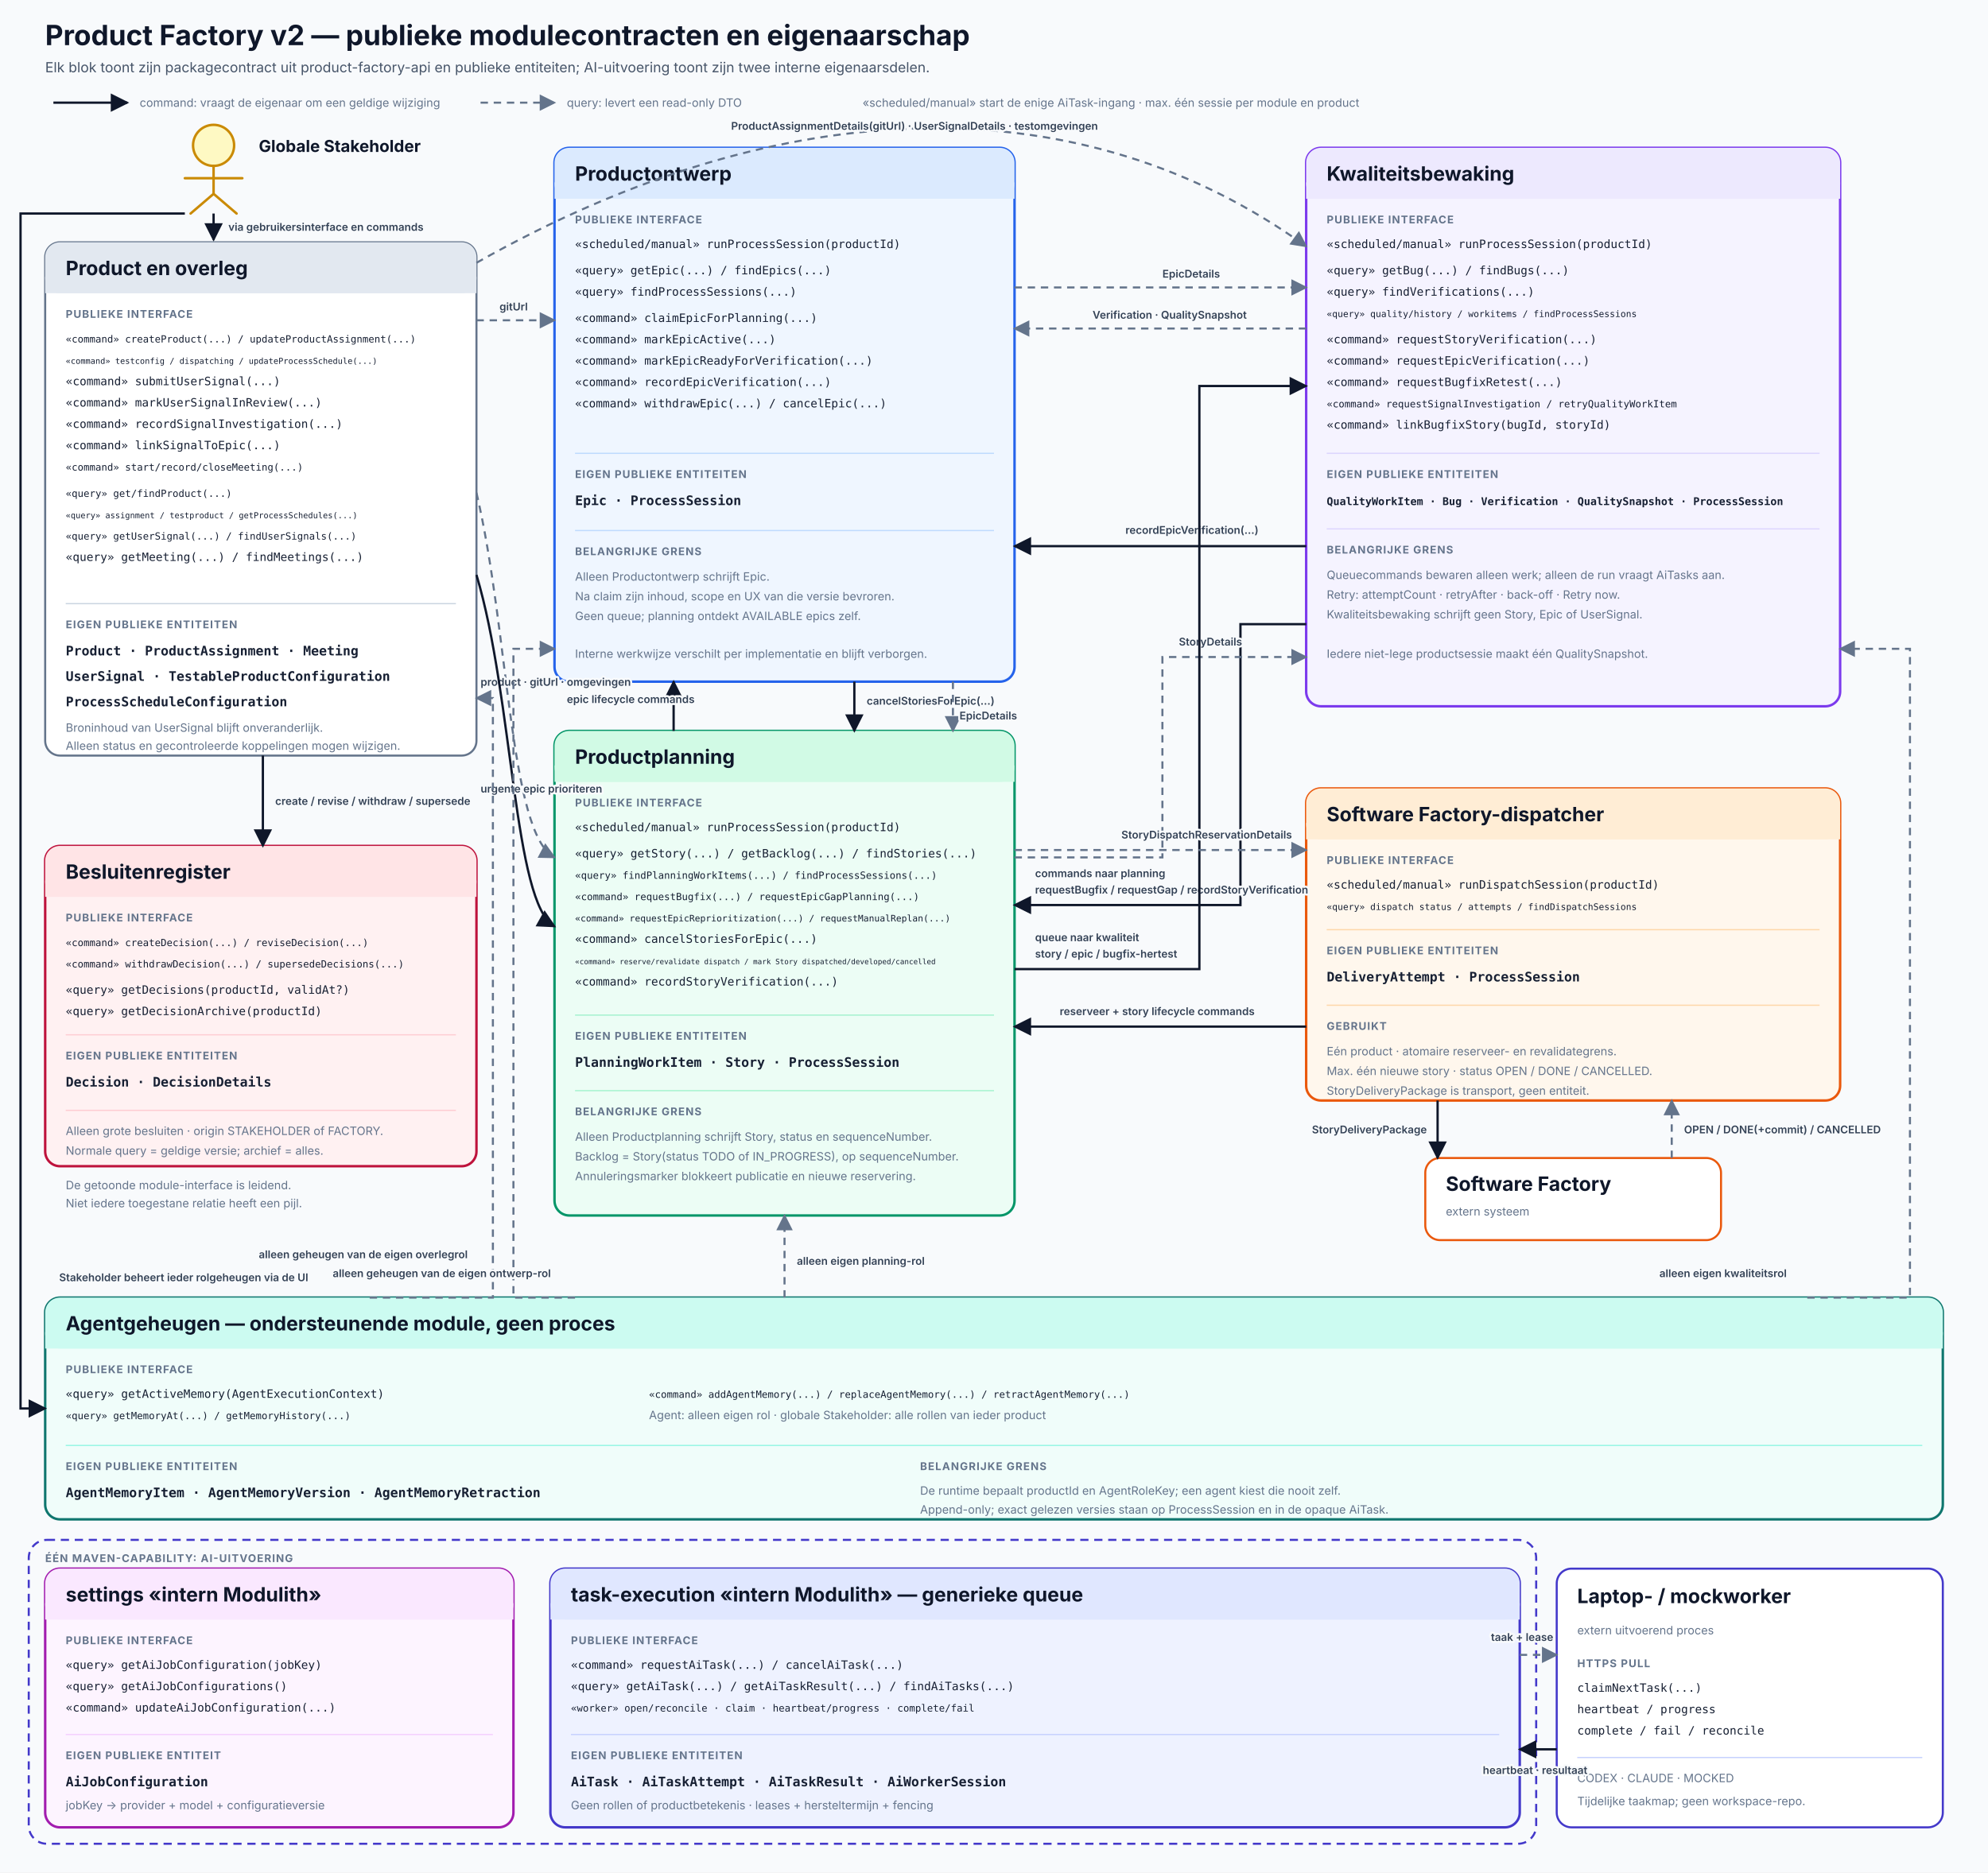
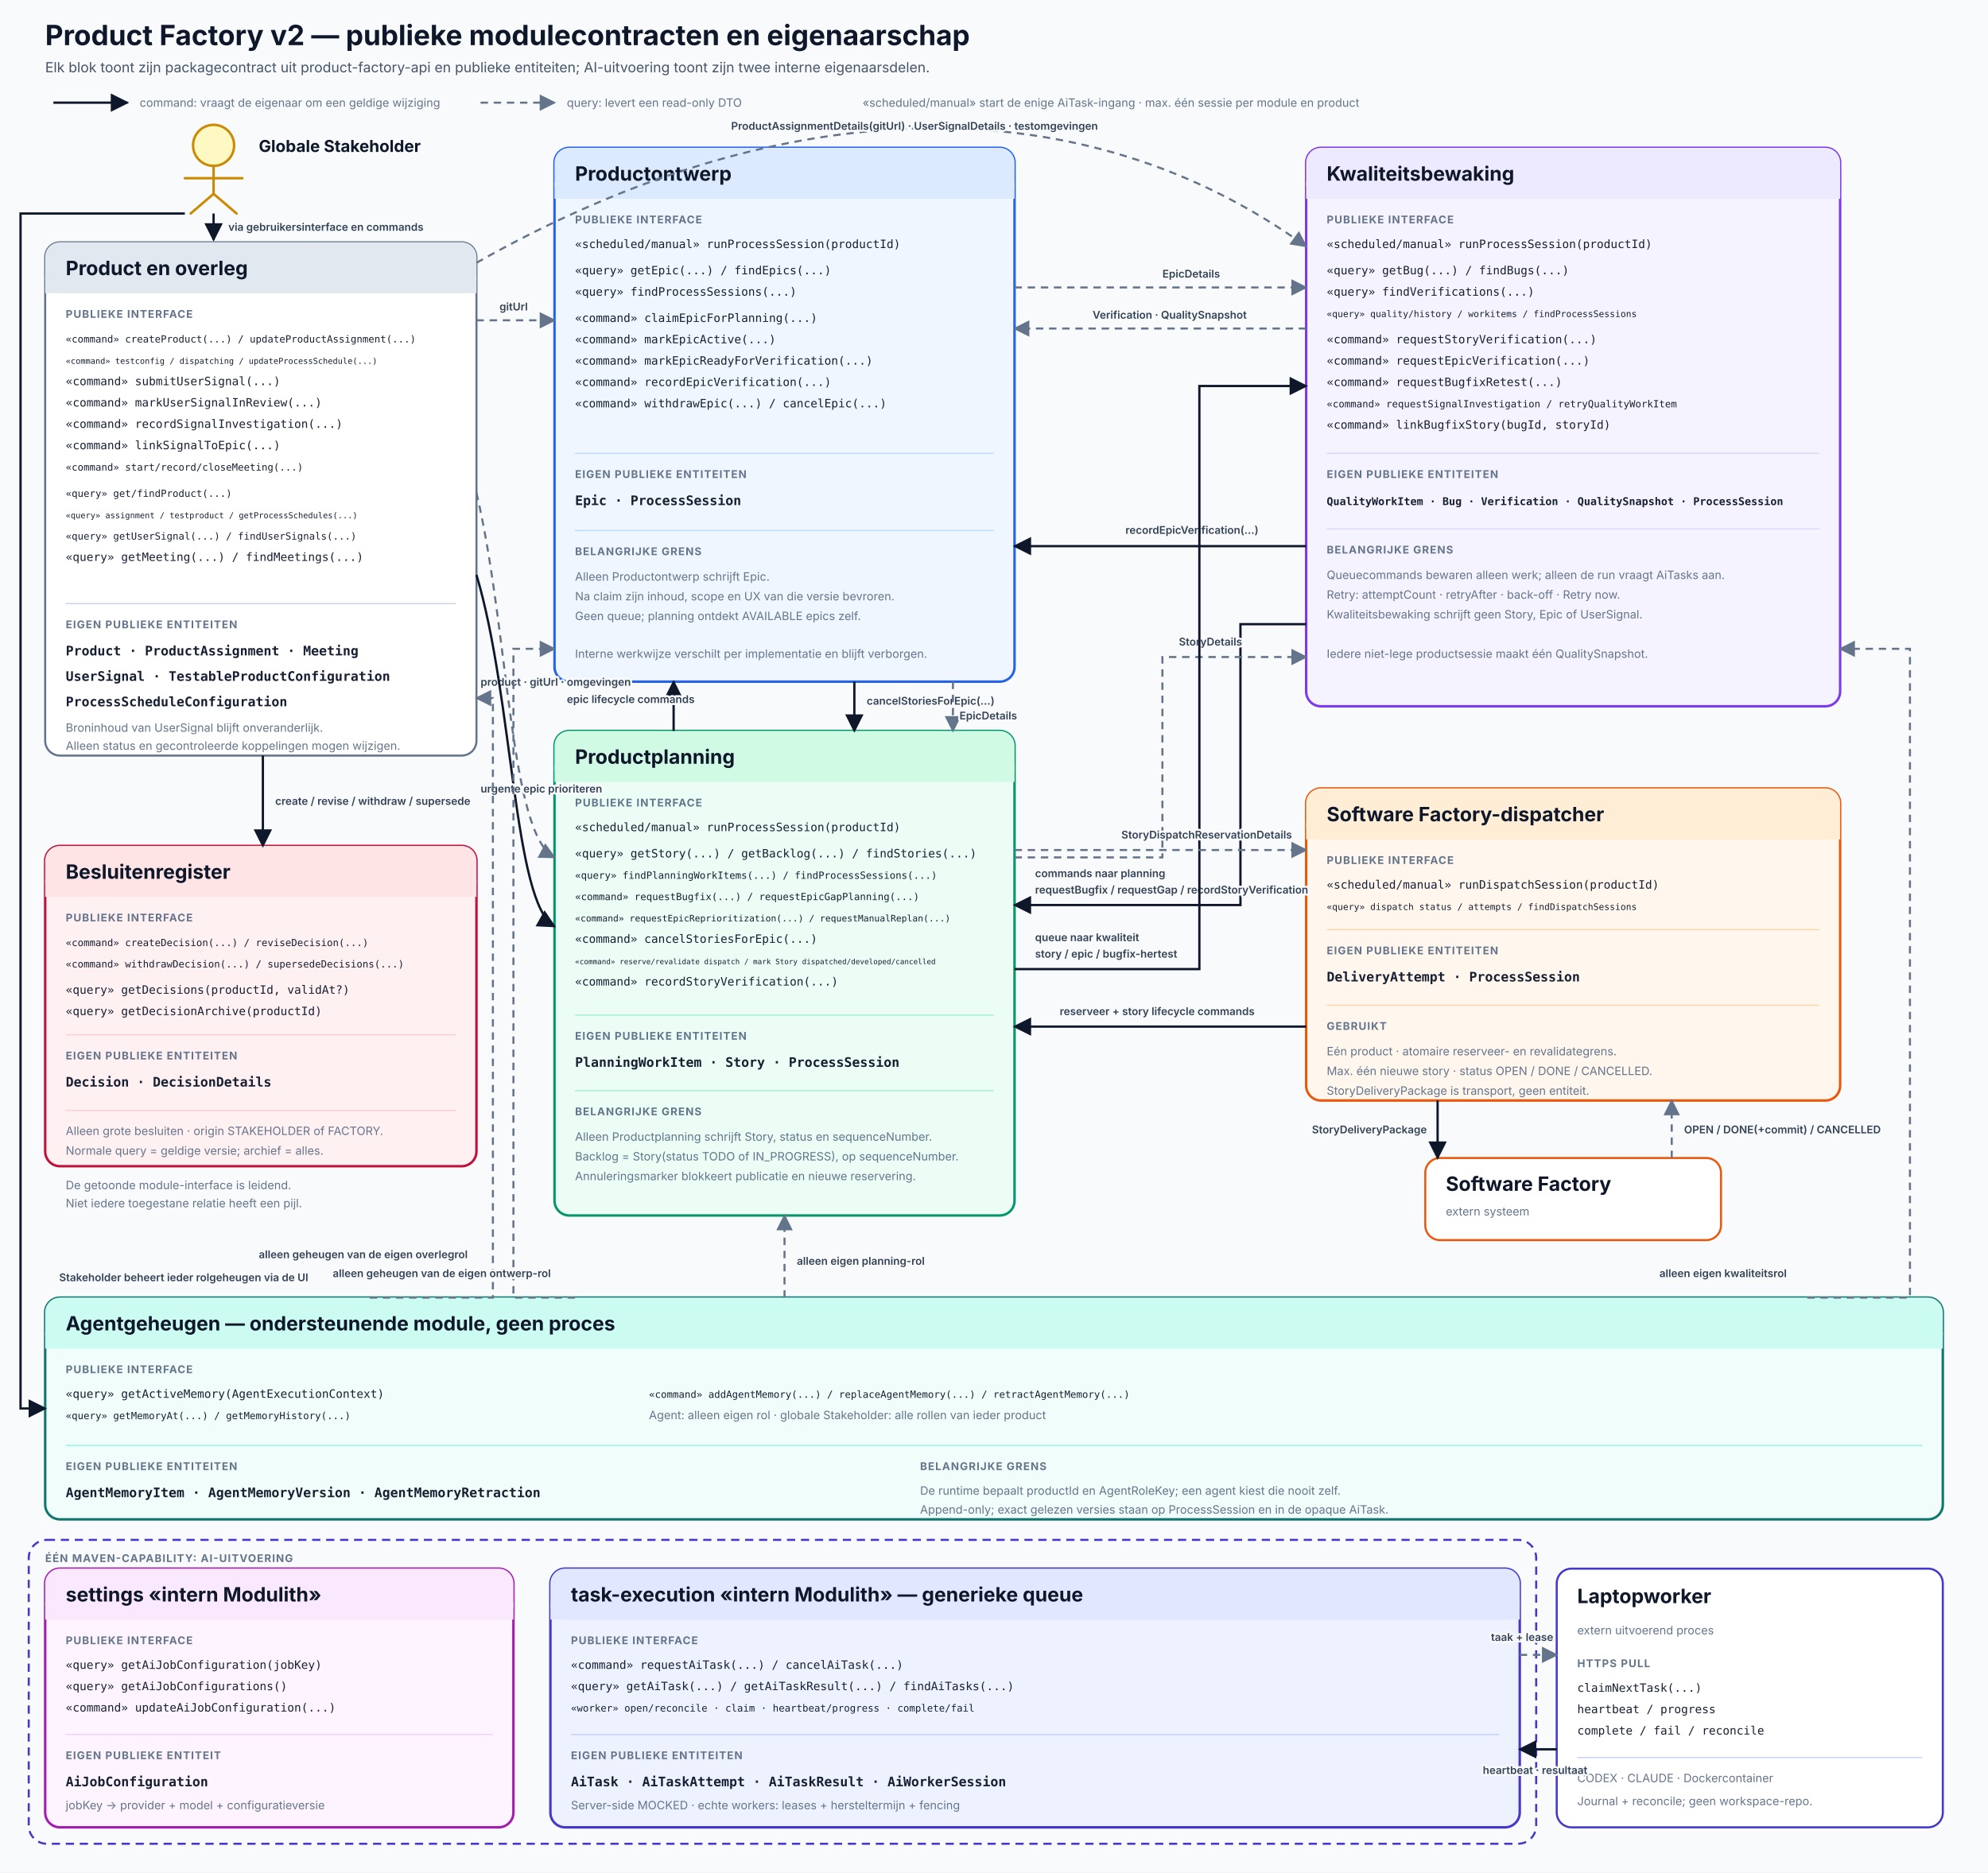
<svg xmlns="http://www.w3.org/2000/svg" width="2420" height="2280" viewBox="0 0 2420 2280" role="img" aria-labelledby="title desc">
  <defs>
    <marker id="commandArrow" viewBox="0 0 10 10" refX="9" refY="5" markerWidth="8" markerHeight="8" orient="auto">
      <path d="M0 0 L10 5 L0 10 Z" fill="#0f172a" />
    </marker>
    <marker id="queryArrow" viewBox="0 0 10 10" refX="9" refY="5" markerWidth="8" markerHeight="8" orient="auto">
      <path d="M0 0 L10 5 L0 10 Z" fill="#64748b" />
    </marker>
    <style>
      .title { font: 700 34px Inter, Arial, sans-serif; fill: #0f172a; }
      .subtitle { font: 400 17px Inter, Arial, sans-serif; fill: #475569; }
      .module-title { font: 700 24px Inter, Arial, sans-serif; fill: #0f172a; }
      .section-title { font: 700 13px Inter, Arial, sans-serif; letter-spacing: 1px; fill: #64748b; }
      .api { font: 500 14px ui-monospace, SFMono-Regular, Menlo, monospace; fill: #172033; }
      .entity { font: 600 16px ui-monospace, SFMono-Regular, Menlo, monospace; fill: #172033; }
      .note { font: 400 14px Inter, Arial, sans-serif; fill: #64748b; }
      .flow { font: 600 13px Inter, Arial, sans-serif; fill: #334155; paint-order: stroke; stroke: #f8fafc; stroke-width: 5px; stroke-linejoin: round; }
      .command { fill: none; stroke: #0f172a; stroke-width: 2.8; marker-end: url(#commandArrow); }
      .query { fill: none; stroke: #64748b; stroke-width: 2.5; stroke-dasharray: 9 7; marker-end: url(#queryArrow); }
      .divider { stroke-width: 1.5; }
    </style>
  </defs>
  <rect width="2420" height="2280" fill="#f8fafc" />
  <text x="55" y="55" class="title">Product Factory v2 — publieke modulecontracten en eigenaarschap</text>
  <text x="55" y="88" class="subtitle">Elk blok toont zijn packagecontract uit product-factory-api en publieke entiteiten; AI-uitvoering toont zijn twee interne eigenaarsdelen.</text>
  <path d="M65 125 H155" class="command" />
  <text x="170" y="130" class="note">command: vraagt de eigenaar om een geldige wijziging</text>
  <path d="M585 125 H675" class="query" />
  <text x="690" y="130" class="note">query: levert een read-only DTO</text>
  <text x="1050" y="130" class="note">«scheduled/manual» start de enige AiTask-ingang · max. één sessie per module en product</text>
  <circle cx="260" cy="177" r="25" fill="#fef9c3" stroke="#ca8a04" stroke-width="3" />
  <path d="M260 202 V236 M225 217 H295 M260 236 L232 260 M260 236 L288 260" fill="none" stroke="#ca8a04" stroke-width="3" stroke-linecap="round" />
  <text x="315" y="185" class="module-title" style="font-size:20px">Globale Stakeholder</text>
  <path d="M260 260 V292" class="command" />
  <text x="278" y="281" class="flow">via gebruikersinterface en commands</text>
  <rect x="55" y="295" width="525" height="625" rx="18" fill="#ffffff" stroke="#64748b" stroke-width="2.5" />
  <rect x="55" y="295" width="525" height="62" rx="18" fill="#e2e8f0" />
  <path d="M55 337 V357 H580 V337" fill="#e2e8f0" />
  <text x="80" y="335" class="module-title">Product en overleg</text>
  <text x="80" y="387" class="section-title">PUBLIEKE INTERFACE</text>
  <text x="80" y="417" class="api" style="font-size:12px">«command» createProduct(...) / updateProductAssignment(...)</text>
  <text x="80" y="443" class="api" style="font-size:10px">«command» testconfig / dispatching / updateProcessSchedule(...)</text>
  <text x="80" y="469" class="api">«command» submitUserSignal(...)</text>
  <text x="80" y="495" class="api">«command» markUserSignalInReview(...)</text>
  <text x="80" y="521" class="api">«command» recordSignalInvestigation(...)</text>
  <text x="80" y="547" class="api">«command» linkSignalToEpic(...)</text>
  <text x="80" y="573" class="api" style="font-size:12px">«command» start/record/closeMeeting(...)</text>
  <text x="80" y="605" class="api" style="font-size:12px">«query» get/findProduct(...)</text>
  <text x="80" y="631" class="api" style="font-size:10px">«query» assignment / testproduct / getProcessSchedules(...)</text>
  <text x="80" y="657" class="api" style="font-size:12px">«query» getUserSignal(...) / findUserSignals(...)</text>
  <text x="80" y="683" class="api">«query» getMeeting(...) / findMeetings(...)</text>
  <line x1="80" y1="735" x2="555" y2="735" class="divider" stroke="#cbd5e1" />
  <text x="80" y="765" class="section-title">EIGEN PUBLIEKE ENTITEITEN</text>
  <text x="80" y="798" class="entity">Product · ProductAssignment · Meeting</text>
  <text x="80" y="829" class="entity">UserSignal · TestableProductConfiguration</text>
  <text x="80" y="860" class="entity">ProcessScheduleConfiguration</text>
  <text x="80" y="891" class="note">Broninhoud van UserSignal blijft onveranderlijk.</text>
  <text x="80" y="913" class="note">Alleen status en gecontroleerde koppelingen mogen wijzigen.</text>
  <rect x="675" y="180" width="560" height="650" rx="18" fill="#eff6ff" stroke="#2563eb" stroke-width="3" />
  <rect x="675" y="180" width="560" height="62" rx="18" fill="#dbeafe" />
  <path d="M675 222 V242 H1235 V222" fill="#dbeafe" />
  <text x="700" y="220" class="module-title">Productontwerp</text>
  <text x="700" y="272" class="section-title">PUBLIEKE INTERFACE</text>
  <text x="700" y="302" class="api">«scheduled/manual» runProcessSession(productId)</text>
  <text x="700" y="334" class="api">«query» getEpic(...) / findEpics(...)</text>
  <text x="700" y="360" class="api">«query» findProcessSessions(...)</text>
  <text x="700" y="392" class="api">«command» claimEpicForPlanning(...)</text>
  <text x="700" y="418" class="api">«command» markEpicActive(...)</text>
  <text x="700" y="444" class="api">«command» markEpicReadyForVerification(...)</text>
  <text x="700" y="470" class="api">«command» recordEpicVerification(...)</text>
  <text x="700" y="496" class="api">«command» withdrawEpic(...) / cancelEpic(...)</text>
  <line x1="700" y1="552" x2="1210" y2="552" class="divider" stroke="#bfdbfe" />
  <text x="700" y="582" class="section-title">EIGEN PUBLIEKE ENTITEITEN</text>
  <text x="700" y="615" class="entity">Epic · ProcessSession</text>
  <line x1="700" y1="646" x2="1210" y2="646" class="divider" stroke="#bfdbfe" />
  <text x="700" y="676" class="section-title">BELANGRIJKE GRENS</text>
  <text x="700" y="707" class="note">Alleen Productontwerp schrijft Epic.</text>
  <text x="700" y="731" class="note">Na claim zijn inhoud, scope en UX van die versie bevroren.</text>
  <text x="700" y="755" class="note">Geen queue; planning ontdekt AVAILABLE epics zelf.</text>
  <text x="700" y="801" class="note">Interne werkwijze verschilt per implementatie en blijft verborgen.</text>
  <rect x="675" y="890" width="560" height="590" rx="18" fill="#ecfdf5" stroke="#059669" stroke-width="3" />
  <rect x="675" y="890" width="560" height="62" rx="18" fill="#d1fae5" />
  <path d="M675 932 V952 H1235 V932" fill="#d1fae5" />
  <text x="700" y="930" class="module-title">Productplanning</text>
  <text x="700" y="982" class="section-title">PUBLIEKE INTERFACE</text>
  <text x="700" y="1012" class="api">«scheduled/manual» runProcessSession(productId)</text>
  <text x="700" y="1044" class="api">«query» getStory(...) / getBacklog(...) / findStories(...)</text>
  <text x="700" y="1070" class="api" style="font-size:12px">«query» findPlanningWorkItems(...) / findProcessSessions(...)</text>
  <text x="700" y="1096" class="api" style="font-size:12px">«command» requestBugfix(...) / requestEpicGapPlanning(...)</text>
  <text x="700" y="1122" class="api" style="font-size:11px">«command» requestEpicReprioritization(...) / requestManualReplan(...)</text>
  <text x="700" y="1148" class="api">«command» cancelStoriesForEpic(...)</text>
  <text x="700" y="1174" class="api" style="font-size:9px">«command» reserve/revalidate dispatch / mark Story dispatched/developed/cancelled</text>
  <text x="700" y="1200" class="api">«command» recordStoryVerification(...)</text>
  <line x1="700" y1="1236" x2="1210" y2="1236" class="divider" stroke="#a7f3d0" />
  <text x="700" y="1266" class="section-title">EIGEN PUBLIEKE ENTITEITEN</text>
  <text x="700" y="1299" class="entity">PlanningWorkItem · Story · ProcessSession</text>
  <line x1="700" y1="1328" x2="1210" y2="1328" class="divider" stroke="#a7f3d0" />
  <text x="700" y="1358" class="section-title">BELANGRIJKE GRENS</text>
  <text x="700" y="1389" class="note">Alleen Productplanning schrijft Story, status en sequenceNumber.</text>
  <text x="700" y="1413" class="note">Backlog = Story(status TODO of IN_PROGRESS), op sequenceNumber.</text>
  <text x="700" y="1437" class="note">Annuleringsmarker blokkeert publicatie en nieuwe reservering.</text>
  <g transform="translate(220 0)">
    <rect x="1370" y="180" width="650" height="680" rx="18" fill="#f5f3ff" stroke="#7c3aed" stroke-width="3" />
    <rect x="1370" y="180" width="650" height="62" rx="18" fill="#ede9fe" />
    <path d="M1370 222 V242 H2020 V222" fill="#ede9fe" />
    <text x="1395" y="220" class="module-title">Kwaliteitsbewaking</text>
    <text x="1395" y="272" class="section-title">PUBLIEKE INTERFACE</text>
    <text x="1395" y="302" class="api">«scheduled/manual» runProcessSession(productId)</text>
    <text x="1395" y="334" class="api">«query» getBug(...) / findBugs(...)</text>
    <text x="1395" y="360" class="api">«query» findVerifications(...)</text>
    <text x="1395" y="386" class="api" style="font-size:11px">«query» quality/history / workitems / findProcessSessions</text>
    <text x="1395" y="418" class="api">«command» requestStoryVerification(...)</text>
    <text x="1395" y="444" class="api">«command» requestEpicVerification(...)</text>
    <text x="1395" y="470" class="api">«command» requestBugfixRetest(...)</text>
    <text x="1395" y="496" class="api" style="font-size:12px">«command» requestSignalInvestigation / retryQualityWorkItem</text>
    <text x="1395" y="522" class="api">«command» linkBugfixStory(bugId, storyId)</text>
    <line x1="1395" y1="552" x2="1995" y2="552" class="divider" stroke="#ddd6fe" />
    <text x="1395" y="582" class="section-title">EIGEN PUBLIEKE ENTITEITEN</text>
    <text x="1395" y="615" class="entity" style="font-size:13px">QualityWorkItem · Bug · Verification · QualitySnapshot · ProcessSession</text>
    <line x1="1395" y1="644" x2="1995" y2="644" class="divider" stroke="#ddd6fe" />
    <text x="1395" y="674" class="section-title">BELANGRIJKE GRENS</text>
    <text x="1395" y="705" class="note">Queuecommands bewaren alleen werk; alleen de run vraagt AiTasks aan.</text>
    <text x="1395" y="729" class="note">Retry: attemptCount · retryAfter · back-off · Retry now.</text>
    <text x="1395" y="753" class="note">Kwaliteitsbewaking schrijft geen Story, Epic of UserSignal.</text>
    <text x="1395" y="801" class="note">Iedere niet-lege productsessie maakt één QualitySnapshot.</text>
  </g>
  <rect x="55" y="1030" width="525" height="390" rx="18" fill="#fff1f2" stroke="#be123c" stroke-width="3" />
  <rect x="55" y="1030" width="525" height="62" rx="18" fill="#ffe4e6" />
  <path d="M55 1072 V1092 H580 V1072" fill="#ffe4e6" />
  <text x="80" y="1070" class="module-title">Besluitenregister</text>
  <text x="80" y="1122" class="section-title">PUBLIEKE INTERFACE</text>
  <text x="80" y="1152" class="api" style="font-size:12px">«command» createDecision(...) / reviseDecision(...)</text>
  <text x="80" y="1178" class="api" style="font-size:12px">«command» withdrawDecision(...) / supersedeDecisions(...)</text>
  <text x="80" y="1210" class="api">«query» getDecisions(productId, validAt?)</text>
  <text x="80" y="1236" class="api">«query» getDecisionArchive(productId)</text>
  <line x1="80" y1="1260" x2="555" y2="1260" class="divider" stroke="#fecdd3" />
  <text x="80" y="1290" class="section-title">EIGEN PUBLIEKE ENTITEITEN</text>
  <text x="80" y="1323" class="entity">Decision · DecisionDetails</text>
  <line x1="80" y1="1352" x2="555" y2="1352" class="divider" stroke="#fecdd3" />
  <text x="80" y="1382" class="note">Alleen grote besluiten · origin STAKEHOLDER of FACTORY.</text>
  <text x="80" y="1406" class="note">Normale query = geldige versie; archief = alles.</text>
  <g transform="translate(220 0)">
    <rect x="1370" y="960" width="650" height="380" rx="18" fill="#fff7ed" stroke="#ea580c" stroke-width="3" />
    <rect x="1370" y="960" width="650" height="62" rx="18" fill="#ffedd5" />
    <path d="M1370 1002 V1022 H2020 V1002" fill="#ffedd5" />
    <text x="1395" y="1000" class="module-title">Software Factory-dispatcher</text>
    <text x="1395" y="1052" class="section-title">PUBLIEKE INTERFACE</text>
    <text x="1395" y="1082" class="api">«scheduled/manual» runDispatchSession(productId)</text>
    <text x="1395" y="1108" class="api" style="font-size:11px">«query» dispatch status / attempts / findDispatchSessions</text>
    <line x1="1395" y1="1132" x2="1995" y2="1132" class="divider" stroke="#fed7aa" />
    <text x="1395" y="1162" class="section-title">EIGEN PUBLIEKE ENTITEITEN</text>
    <text x="1395" y="1195" class="entity">DeliveryAttempt · ProcessSession</text>
    <line x1="1395" y1="1224" x2="1995" y2="1224" class="divider" stroke="#fed7aa" />
    <text x="1395" y="1254" class="section-title">GEBRUIKT</text>
    <text x="1395" y="1285" class="note">Eén product · atomaire reserveer- en revalidategrens.</text>
    <text x="1395" y="1309" class="note">Max. één nieuwe story · status OPEN / DONE / CANCELLED.</text>
    <text x="1395" y="1333" class="note">StoryDeliveryPackage is transport, geen entiteit.</text>
  </g>
  <g transform="translate(220 0)">
    <rect x="1515" y="1410" width="360" height="100" rx="18" fill="#ffffff" stroke="#ea580c" stroke-width="2.5" />
    <text x="1540" y="1450" class="module-title">Software Factory</text>
    <text x="1540" y="1480" class="note">extern systeem</text>
  </g>
  <path d="M580 390 H675" class="query" />
  <text x="608" y="378" class="flow">gitUrl</text>
  <path d="M580 600 C620 770 620 1015 675 1044" class="query" />
  <text x="585" y="835" class="flow">product · gitUrl · omgevingen</text>
  <path d="M580 700 C625 850 625 1100 675 1128" class="command" />
  <text x="585" y="965" class="flow">urgente epic prioriteren</text>
  <path d="M580 320 C960 105 1320 105 1590 300" class="query" />
  <text x="890" y="158" class="flow">ProductAssignmentDetails(gitUrl) · UserSignalDetails · testomgevingen</text>
  <path d="M820 890 V830" class="command" />
  <text x="690" y="856" class="flow">epic lifecycle commands</text>
  <path d="M1040 830 V890" class="command" />
  <text x="1055" y="858" class="flow">cancelStoriesForEpic(...)</text>
  <path d="M1160 830 V890" class="query" />
  <text x="1168" y="876" class="flow">EpicDetails</text>
  <path d="M1235 350 H1590" class="query" />
  <text x="1415" y="338" class="flow">EpicDetails</text>
  <path d="M1590 400 H1235" class="query" />
  <text x="1330" y="388" class="flow">Verification · QualitySnapshot</text>
  <path d="M1590 665 H1235" class="command" />
  <text x="1370" y="650" class="flow">recordEpicVerification(...)</text>
  <path d="M1590 760 H1510 V1102 H1235" class="command" />
  <text x="1260" y="1068" class="flow">commands naar planning</text>
  <text x="1260" y="1088" class="flow">requestBugfix / requestGap / recordStoryVerification</text>
  <path d="M1235 1044 H1415 V800 H1590" class="query" />
  <text x="1435" y="786" class="flow">StoryDetails</text>
  <path d="M1235 1180 H1460 V470 H1590" class="command" />
  <text x="1260" y="1146" class="flow">queue naar kwaliteit</text>
  <text x="1260" y="1166" class="flow">story / epic / bugfix-hertest</text>
  <path d="M1590 1250 H1235" class="command" />
  <text x="1290" y="1236" class="flow">reserveer + story lifecycle commands</text>
  <path d="M1235 1035 H1590" class="query" />
  <text x="1365" y="1021" class="flow">StoryDispatchReservationDetails</text>
  <path d="M1750 1340 V1410" class="command" />
  <text x="1597" y="1380" class="flow">StoryDeliveryPackage</text>
  <path d="M2035 1410 V1340" class="query" />
  <text x="2050" y="1380" class="flow">OPEN / DONE(+commit) / CANCELLED</text>
  <path d="M320 920 V1030" class="command" />
  <text x="335" y="980" class="flow">create / revise / withdraw / supersede</text>
  <text x="80" y="1448" class="note">De getoonde module-interface is leidend.</text>
  <text x="80" y="1470" class="note">Niet iedere toegestane relatie heeft een pijl.</text>
  <rect x="55" y="1580" width="2310" height="270" rx="18" fill="#f0fdfa" stroke="#0f766e" stroke-width="3" />
  <rect x="55" y="1580" width="2310" height="62" rx="18" fill="#ccfbf1" />
  <path d="M55 1622 V1642 H2365 V1622" fill="#ccfbf1" />
  <text x="80" y="1620" class="module-title">Agentgeheugen — ondersteunende module, geen proces</text>
  <text x="80" y="1672" class="section-title">PUBLIEKE INTERFACE</text>
  <text x="80" y="1702" class="api">«query» getActiveMemory(AgentExecutionContext)</text>
  <text x="80" y="1728" class="api" style="font-size:12px">«query» getMemoryAt(...) / getMemoryHistory(...)</text>
  <text x="790" y="1702" class="api" style="font-size:12px">«command» addAgentMemory(...) / replaceAgentMemory(...) / retractAgentMemory(...)</text>
  <text x="790" y="1728" class="note">Agent: alleen eigen rol · globale Stakeholder: alle rollen van ieder product</text>
  <line x1="80" y1="1760" x2="2340" y2="1760" class="divider" stroke="#99f6e4" />
  <text x="80" y="1790" class="section-title">EIGEN PUBLIEKE ENTITEITEN</text>
  <text x="80" y="1823" class="entity">AgentMemoryItem · AgentMemoryVersion · AgentMemoryRetraction</text>
  <text x="1120" y="1790" class="section-title">BELANGRIJKE GRENS</text>
  <text x="1120" y="1820" class="note">De runtime bepaalt productId en AgentRoleKey; een agent kiest die nooit zelf.</text>
  <text x="1120" y="1843" class="note">Append-only; exact gelezen versies staan op ProcessSession en in de opaque AiTask.</text>
  <path d="M450 1580 H600 V850 H580" class="query" />
  <text x="315" y="1532" class="flow">alleen geheugen van de eigen overlegrol</text>
  <path d="M700 1580 H625 V790 H675" class="query" />
  <text x="405" y="1555" class="flow">alleen geheugen van de eigen ontwerp-rol</text>
  <path d="M955 1580 V1480" class="query" />
  <text x="970" y="1540" class="flow">alleen eigen planning-rol</text>
  <path d="M2200 1580 H2325 V790 H2240" class="query" />
  <text x="2020" y="1555" class="flow">alleen eigen kwaliteitsrol</text>
  <path d="M225 260 H25 V1715 H55" class="command" />
  <text x="72" y="1560" class="flow">Stakeholder beheert ieder rolgeheugen via de UI</text>
  <rect x="35" y="1875" width="1835" height="370" rx="22" fill="none" stroke="#4338ca" stroke-width="2.5" stroke-dasharray="10 7" />
  <text x="55" y="1902" class="section-title">ÉÉN MAVEN-CAPABILITY: AI-UITVOERING</text>
  <rect x="55" y="1910" width="570" height="315" rx="18" fill="#fdf4ff" stroke="#a21caf" stroke-width="3" />
  <rect x="55" y="1910" width="570" height="62" rx="18" fill="#fae8ff" />
  <path d="M55 1952 V1972 H625 V1952" fill="#fae8ff" />
  <text x="80" y="1950" class="module-title">settings «intern Modulith»</text>
  <text x="80" y="2002" class="section-title">PUBLIEKE INTERFACE</text>
  <text x="80" y="2032" class="api">«query» getAiJobConfiguration(jobKey)</text>
  <text x="80" y="2058" class="api">«query» getAiJobConfigurations()</text>
  <text x="80" y="2084" class="api">«command» updateAiJobConfiguration(...)</text>
  <line x1="80" y1="2112" x2="600" y2="2112" class="divider" stroke="#f5d0fe" />
  <text x="80" y="2142" class="section-title">EIGEN PUBLIEKE ENTITEIT</text>
  <text x="80" y="2175" class="entity">AiJobConfiguration</text>
  <text x="80" y="2203" class="note">jobKey → provider + model + configuratieversie</text>
  <rect x="670" y="1910" width="1180" height="315" rx="18" fill="#eef2ff" stroke="#4338ca" stroke-width="3" />
  <rect x="670" y="1910" width="1180" height="62" rx="18" fill="#e0e7ff" />
  <path d="M670 1952 V1972 H1850 V1952" fill="#e0e7ff" />
  <text x="695" y="1950" class="module-title">task-execution «intern Modulith» — generieke queue</text>
  <text x="695" y="2002" class="section-title">PUBLIEKE INTERFACE</text>
  <text x="695" y="2032" class="api">«command» requestAiTask(...) / cancelAiTask(...)</text>
  <text x="695" y="2058" class="api">«query» getAiTask(...) / getAiTaskResult(...) / findAiTasks(...)</text>
  <text x="695" y="2084" class="api" style="font-size:12px">«worker» open/reconcile · claim · heartbeat/progress · complete/fail</text>
  <line x1="695" y1="2112" x2="1825" y2="2112" class="divider" stroke="#c7d2fe" />
  <text x="695" y="2142" class="section-title">EIGEN PUBLIEKE ENTITEITEN</text>
  <text x="695" y="2175" class="entity">AiTask · AiTaskAttempt · AiTaskResult · AiWorkerSession</text>
-   <text x="695" y="2203" class="note">Geen rollen of productbetekenis · leases + hersteltermijn + fencing</text>
+   <text x="695" y="2203" class="note">Server-side MOCKED · echte workers: leases + hersteltermijn + fencing</text>
  <rect x="1895" y="1910" width="470" height="315" rx="18" fill="#ffffff" stroke="#4338ca" stroke-width="2.5" />
-   <text x="1920" y="1952" class="module-title">Laptop- / mockworker</text>
+   <text x="1920" y="1952" class="module-title">Laptopworker</text>
  <text x="1920" y="1990" class="note">extern uitvoerend proces</text>
  <text x="1920" y="2030" class="section-title">HTTPS PULL</text>
  <text x="1920" y="2060" class="api">claimNextTask(...)</text>
  <text x="1920" y="2086" class="api">heartbeat / progress</text>
  <text x="1920" y="2112" class="api">complete / fail / reconcile</text>
  <line x1="1920" y1="2140" x2="2340" y2="2140" class="divider" stroke="#c7d2fe" />
-   <text x="1920" y="2170" class="note">CODEX · CLAUDE · MOCKED</text>
-   <text x="1920" y="2198" class="note">Tijdelijke taakmap; geen workspace-repo.</text>
+   <text x="1920" y="2170" class="note">CODEX · CLAUDE · Dockercontainer</text>
+   <text x="1920" y="2198" class="note">Journal + reconcile; geen workspace-repo.</text>
  <path d="M1850 2015 H1895" class="query" />
  <text x="1815" y="1998" class="flow">taak + lease</text>
  <path d="M1895 2130 H1850" class="command" />
  <text x="1805" y="2160" class="flow">heartbeat · resultaat</text>
</svg>
